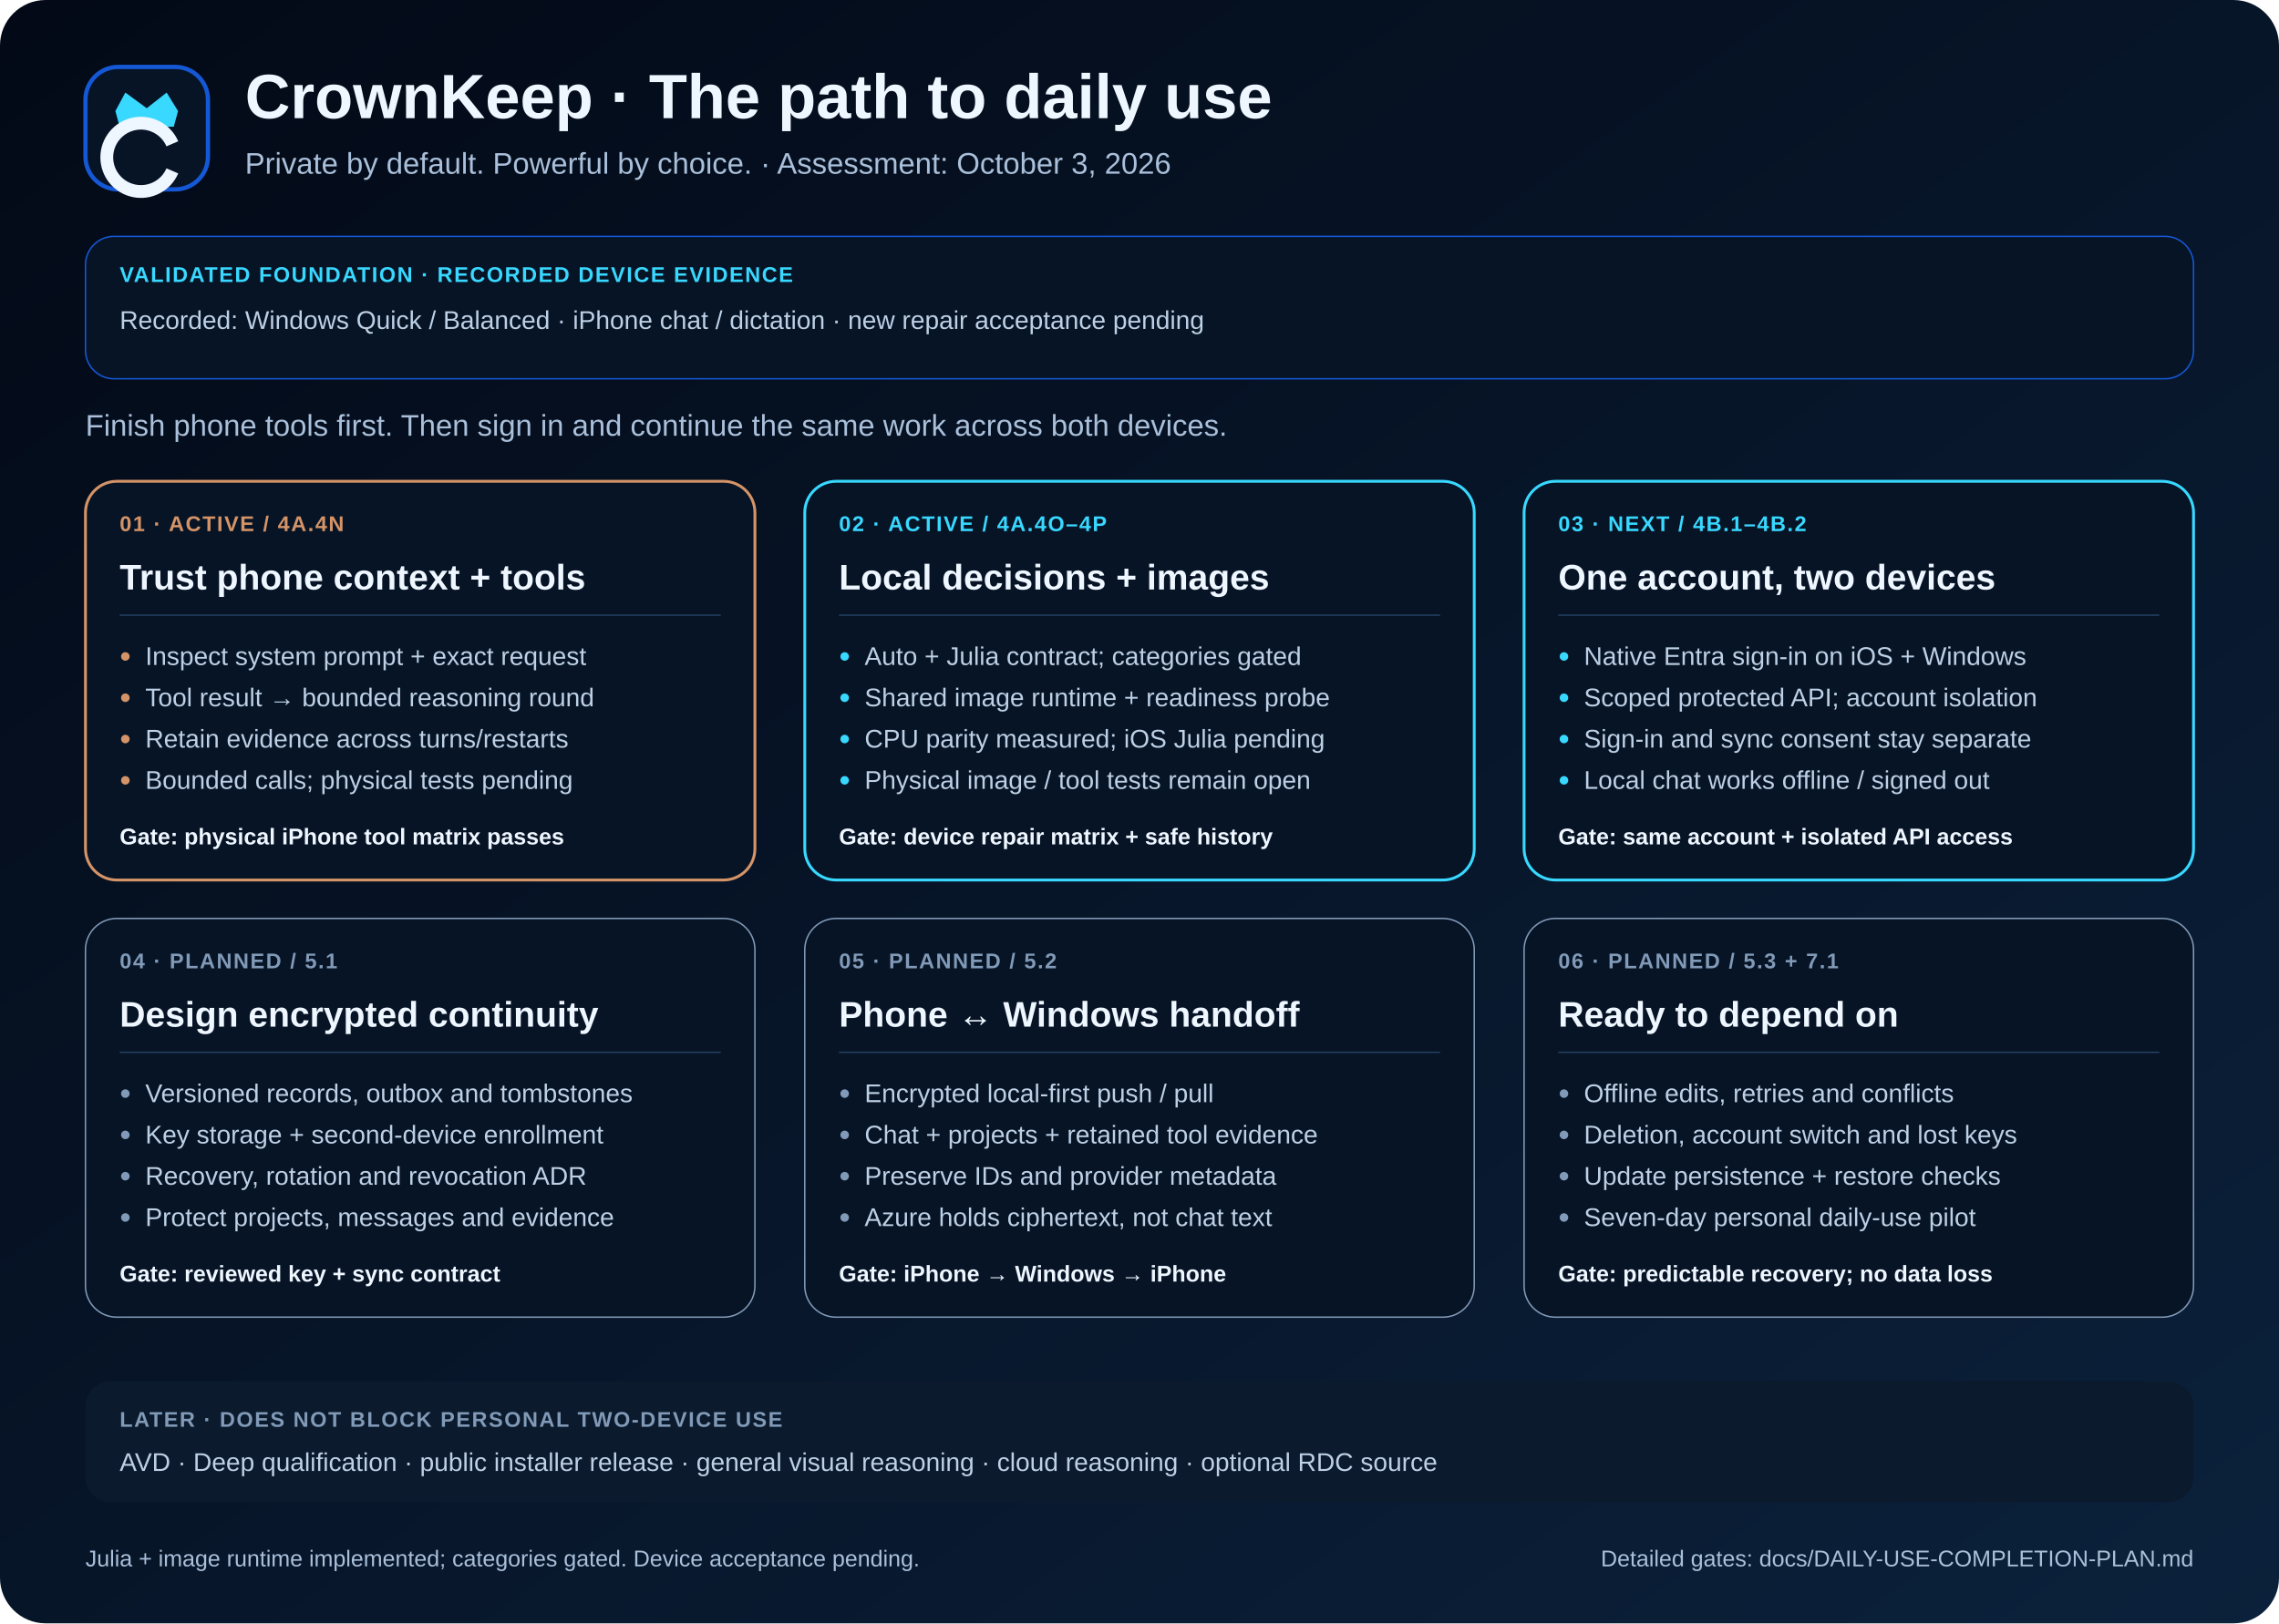
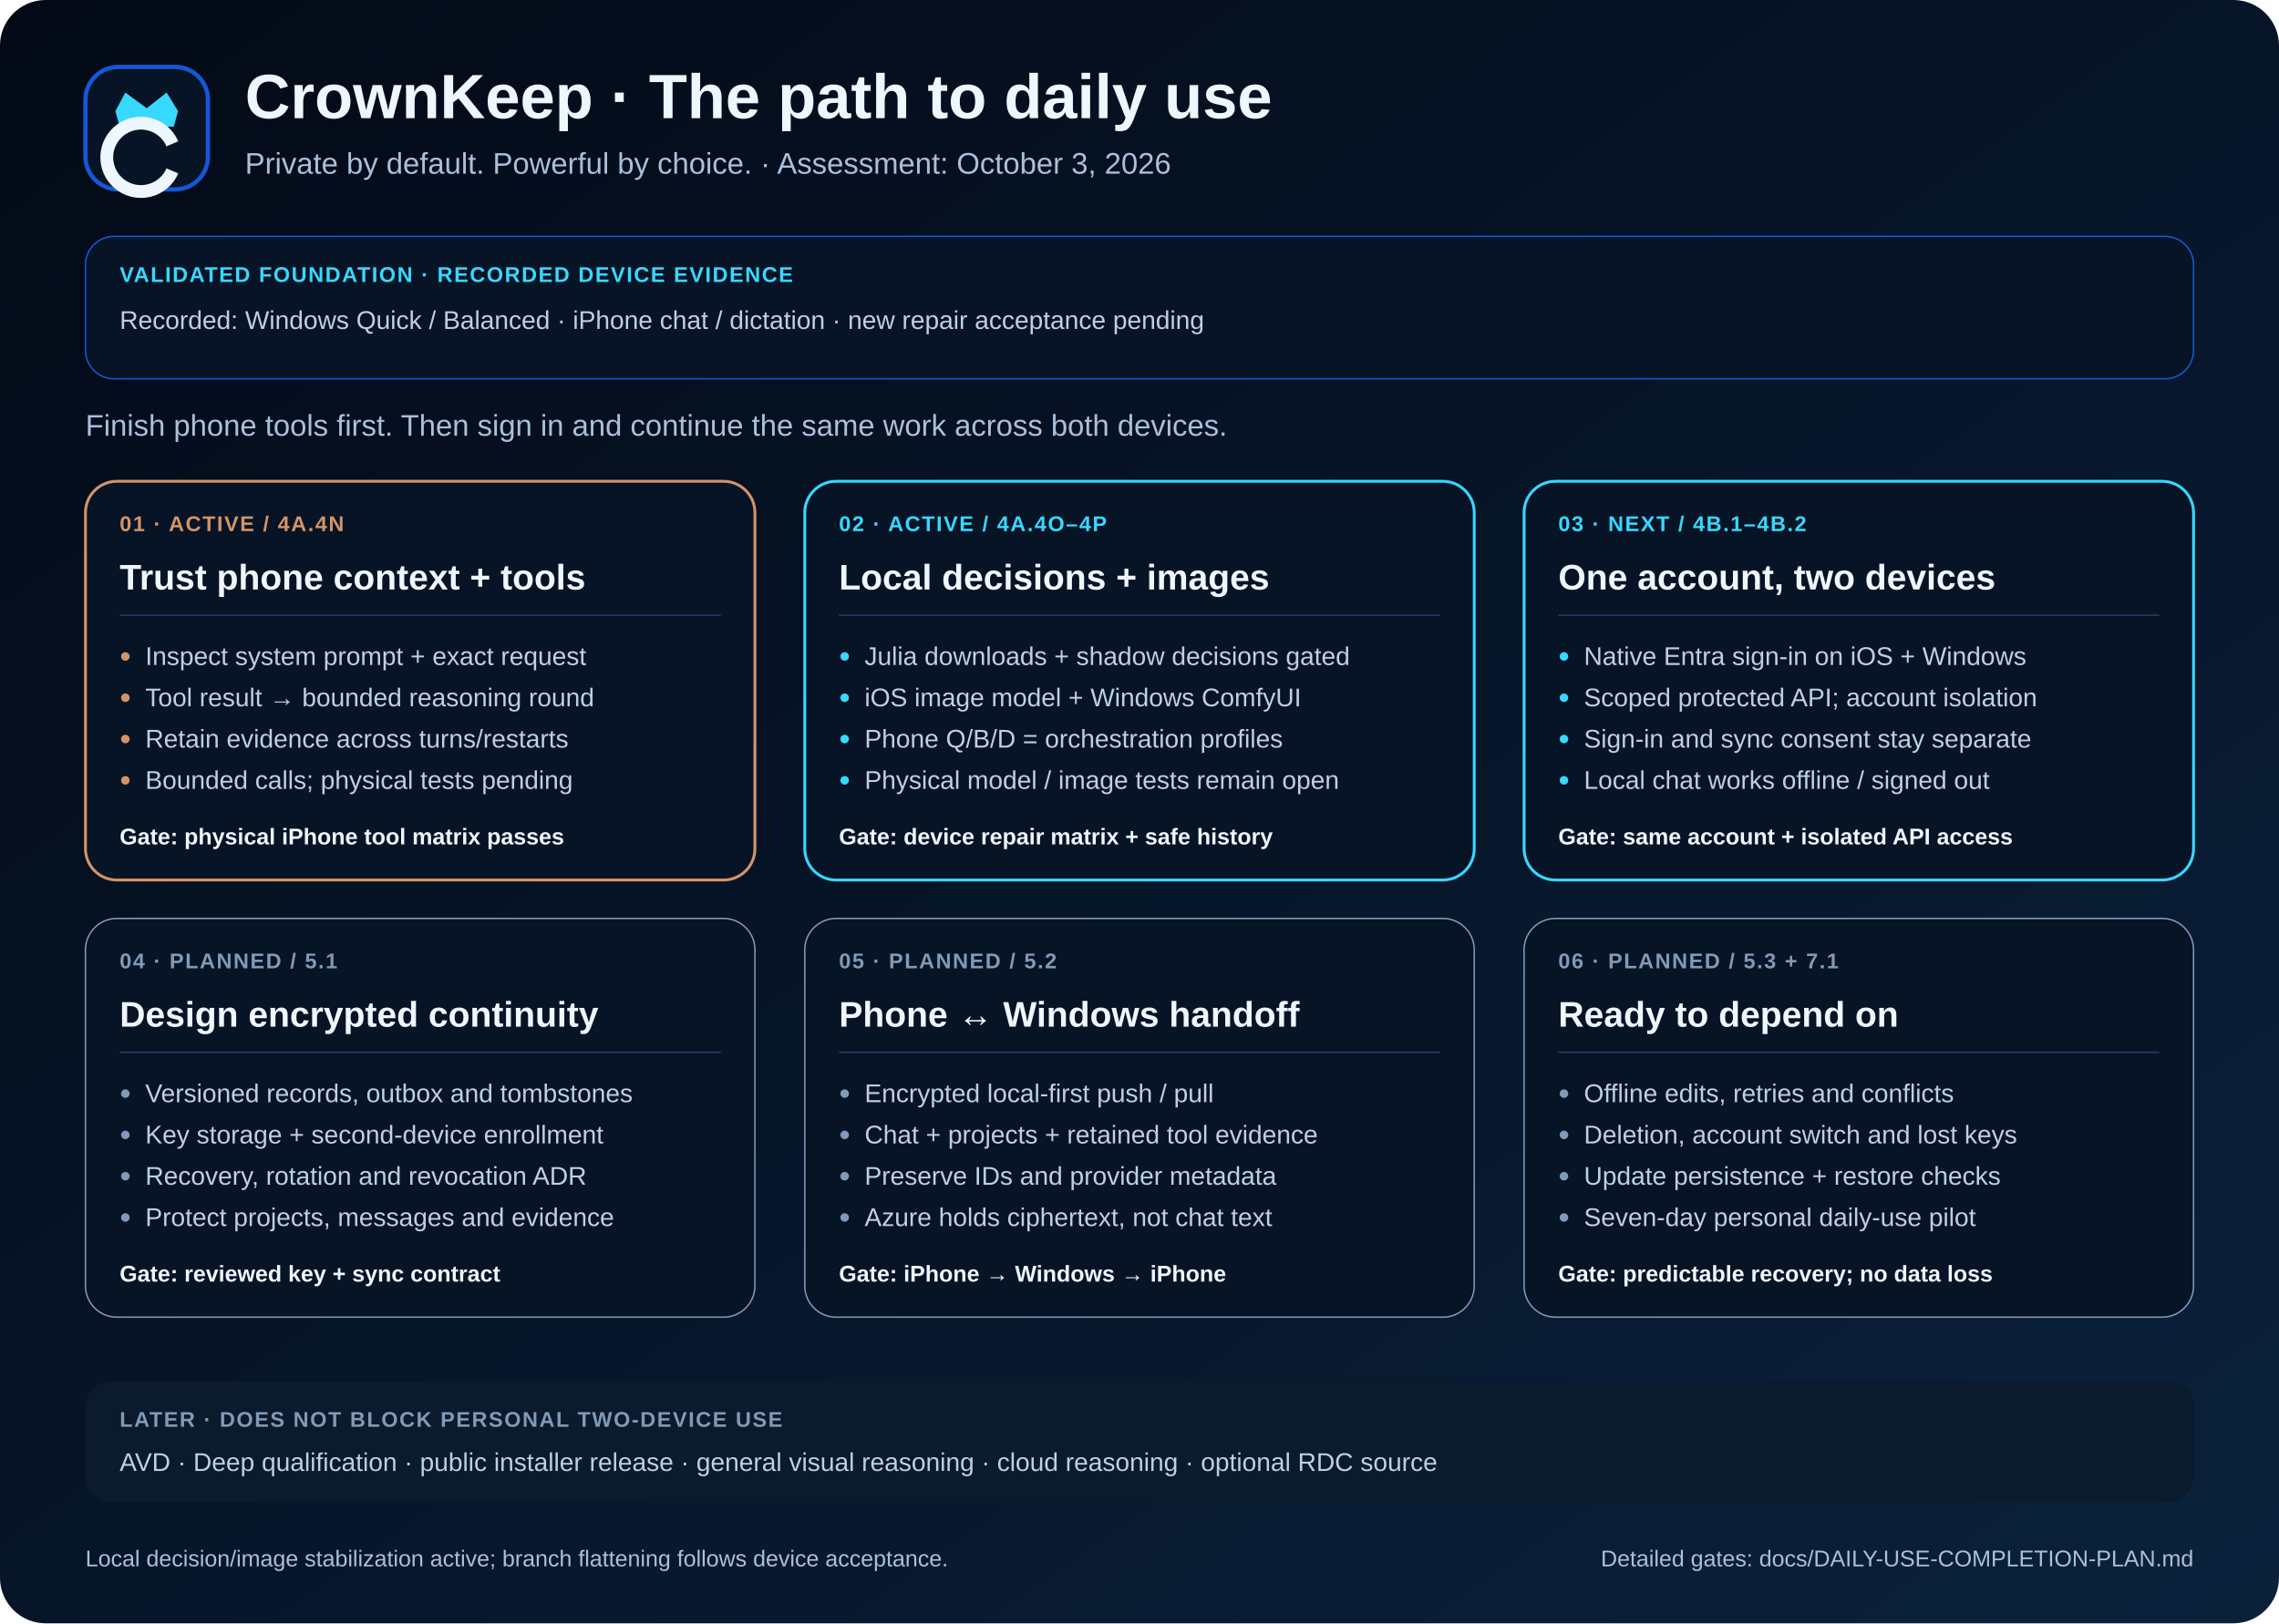
<svg xmlns="http://www.w3.org/2000/svg" width="1600" height="1140" viewBox="0 0 1600 1140" role="img" aria-labelledby="title desc">
  <defs>
    <linearGradient id="bg" x2="1" y2="1">
      <stop stop-color="#030916" />
      <stop offset="1" stop-color="#0B213B" />
    </linearGradient>
    <style>
.title{font:700 44px 'Segoe UI',Arial,sans-serif;fill:#EEF6FF}.sub{font:400 21px 'Segoe UI',Arial,sans-serif;fill:#AAC0DA}.label{font:700 15px 'Segoe UI',Arial,sans-serif;letter-spacing:1px}.head{font:700 25px 'Segoe UI',Arial,sans-serif;fill:#EEF6FF}.body{font:400 18px 'Segoe UI',Arial,sans-serif;fill:#BDD0E5}.gate{font:600 16px 'Segoe UI',Arial,sans-serif;fill:#EEF6FF}.foot{font:400 16px 'Segoe UI',Arial,sans-serif;fill:#AAC0DA}
</style>
  </defs>
  <rect width="1600" height="1140" rx="32" fill="url(#bg)" />
  <g transform="translate(60 47)">
    <rect width="86" height="86" rx="23" fill="#071426" stroke="#1558D6" stroke-width="3" />
    <path d="M21 31 L28 18 L43 29 L57 18 L65 31 L62 42 H24 Z" fill="#38D8FF" />
    <path d="M61 54 A24 24 0 1 0 61 73" fill="none" stroke="#EEF6FF" stroke-width="9" />
  </g>
  <text x="172" y="83" class="title">CrownKeep · The path to daily use</text>
  <text x="172" y="122" class="sub">Private by default. Powerful by choice. · Assessment: October 3, 2026</text>
  <rect x="60" y="166" width="1480" height="100" rx="20" fill="#071426" stroke="#1558D6" />
  <text x="84" y="198" class="label" fill="#38D8FF">VALIDATED FOUNDATION · RECORDED DEVICE EVIDENCE</text>
  <text x="84" y="231" class="body">Recorded: Windows Quick / Balanced · iPhone chat / dictation · new repair acceptance pending</text>
  <text x="60" y="306" class="sub">Finish phone tools first. Then sign in and continue the same work across both devices.</text>
  <g transform="translate(60 338)">
    <rect width="470" height="280" rx="22" fill="#071426" stroke="#D49467" stroke-width="2" />
    <text x="24" y="35" class="label" fill="#D49467">01 · ACTIVE / 4A.4N</text>
    <text x="24" y="76" class="head">Trust phone context + tools</text>
    <path d="M24 94 H446" stroke="#224063" />
    <circle cx="28" cy="123" r="3" fill="#D49467" />
    <text x="42" y="129" class="body">Inspect system prompt + exact request</text>
    <circle cx="28" cy="152" r="3" fill="#D49467" />
    <text x="42" y="158" class="body">Tool result → bounded reasoning round</text>
    <circle cx="28" cy="181" r="3" fill="#D49467" />
    <text x="42" y="187" class="body">Retain evidence across turns/restarts</text>
    <circle cx="28" cy="210" r="3" fill="#D49467" />
    <text x="42" y="216" class="body">Bounded calls; physical tests pending</text>
    <text x="24" y="255" class="gate">Gate: physical iPhone tool matrix passes</text>
  </g>
  <g transform="translate(565 338)">
    <rect width="470" height="280" rx="22" fill="#071426" stroke="#38D8FF" stroke-width="2" />
    <text x="24" y="35" class="label" fill="#38D8FF">02 · ACTIVE / 4A.4O–4P</text>
    <text x="24" y="76" class="head">Local decisions + images</text>
    <path d="M24 94 H446" stroke="#224063" />
    <circle cx="28" cy="123" r="3" fill="#38D8FF" />
-     <text x="42" y="129" class="body">Auto + Julia contract; categories gated</text>
+     <text x="42" y="129" class="body">Julia downloads + shadow decisions gated</text>
    <circle cx="28" cy="152" r="3" fill="#38D8FF" />
-     <text x="42" y="158" class="body">Shared image runtime + readiness probe</text>
+     <text x="42" y="158" class="body">iOS image model + Windows ComfyUI</text>
    <circle cx="28" cy="181" r="3" fill="#38D8FF" />
-     <text x="42" y="187" class="body">CPU parity measured; iOS Julia pending</text>
+     <text x="42" y="187" class="body">Phone Q/B/D = orchestration profiles</text>
    <circle cx="28" cy="210" r="3" fill="#38D8FF" />
-     <text x="42" y="216" class="body">Physical image / tool tests remain open</text>
+     <text x="42" y="216" class="body">Physical model / image tests remain open</text>
    <text x="24" y="255" class="gate">Gate: device repair matrix + safe history</text>
  </g>
  <g transform="translate(1070 338)">
    <rect width="470" height="280" rx="22" fill="#071426" stroke="#38D8FF" stroke-width="2" />
    <text x="24" y="35" class="label" fill="#38D8FF">03 · NEXT / 4B.1–4B.2</text>
    <text x="24" y="76" class="head">One account, two devices</text>
    <path d="M24 94 H446" stroke="#224063" />
    <circle cx="28" cy="123" r="3" fill="#38D8FF" />
    <text x="42" y="129" class="body">Native Entra sign-in on iOS + Windows</text>
    <circle cx="28" cy="152" r="3" fill="#38D8FF" />
    <text x="42" y="158" class="body">Scoped protected API; account isolation</text>
    <circle cx="28" cy="181" r="3" fill="#38D8FF" />
    <text x="42" y="187" class="body">Sign-in and sync consent stay separate</text>
    <circle cx="28" cy="210" r="3" fill="#38D8FF" />
    <text x="42" y="216" class="body">Local chat works offline / signed out</text>
    <text x="24" y="255" class="gate">Gate: same account + isolated API access</text>
  </g>
  <g transform="translate(60 645)">
    <rect width="470" height="280" rx="22" fill="#071426" stroke="#819AB7" stroke-width="1" />
    <text x="24" y="35" class="label" fill="#819AB7">04 · PLANNED / 5.1</text>
    <text x="24" y="76" class="head">Design encrypted continuity</text>
    <path d="M24 94 H446" stroke="#224063" />
    <circle cx="28" cy="123" r="3" fill="#819AB7" />
    <text x="42" y="129" class="body">Versioned records, outbox and tombstones</text>
    <circle cx="28" cy="152" r="3" fill="#819AB7" />
    <text x="42" y="158" class="body">Key storage + second-device enrollment</text>
    <circle cx="28" cy="181" r="3" fill="#819AB7" />
    <text x="42" y="187" class="body">Recovery, rotation and revocation ADR</text>
    <circle cx="28" cy="210" r="3" fill="#819AB7" />
    <text x="42" y="216" class="body">Protect projects, messages and evidence</text>
    <text x="24" y="255" class="gate">Gate: reviewed key + sync contract</text>
  </g>
  <g transform="translate(565 645)">
    <rect width="470" height="280" rx="22" fill="#071426" stroke="#819AB7" stroke-width="1" />
    <text x="24" y="35" class="label" fill="#819AB7">05 · PLANNED / 5.2</text>
    <text x="24" y="76" class="head">Phone ↔ Windows handoff</text>
    <path d="M24 94 H446" stroke="#224063" />
    <circle cx="28" cy="123" r="3" fill="#819AB7" />
    <text x="42" y="129" class="body">Encrypted local-first push / pull</text>
    <circle cx="28" cy="152" r="3" fill="#819AB7" />
    <text x="42" y="158" class="body">Chat + projects + retained tool evidence</text>
    <circle cx="28" cy="181" r="3" fill="#819AB7" />
    <text x="42" y="187" class="body">Preserve IDs and provider metadata</text>
    <circle cx="28" cy="210" r="3" fill="#819AB7" />
    <text x="42" y="216" class="body">Azure holds ciphertext, not chat text</text>
    <text x="24" y="255" class="gate">Gate: iPhone → Windows → iPhone</text>
  </g>
  <g transform="translate(1070 645)">
    <rect width="470" height="280" rx="22" fill="#071426" stroke="#819AB7" stroke-width="1" />
    <text x="24" y="35" class="label" fill="#819AB7">06 · PLANNED / 5.3 + 7.1</text>
    <text x="24" y="76" class="head">Ready to depend on</text>
    <path d="M24 94 H446" stroke="#224063" />
    <circle cx="28" cy="123" r="3" fill="#819AB7" />
    <text x="42" y="129" class="body">Offline edits, retries and conflicts</text>
    <circle cx="28" cy="152" r="3" fill="#819AB7" />
    <text x="42" y="158" class="body">Deletion, account switch and lost keys</text>
    <circle cx="28" cy="181" r="3" fill="#819AB7" />
    <text x="42" y="187" class="body">Update persistence + restore checks</text>
    <circle cx="28" cy="210" r="3" fill="#819AB7" />
    <text x="42" y="216" class="body">Seven-day personal daily-use pilot</text>
    <text x="24" y="255" class="gate">Gate: predictable recovery; no data loss</text>
  </g>
  <rect x="60" y="970" width="1480" height="85" rx="18" fill="#0B1A2C" />
  <text x="84" y="1002" class="label" fill="#819AB7">LATER · DOES NOT BLOCK PERSONAL TWO-DEVICE USE</text>
  <text x="84" y="1033" class="body">AVD · Deep qualification · public installer release · general visual reasoning · cloud reasoning · optional RDC source</text>
-   <text x="60" y="1100" class="foot">Julia + image runtime implemented; categories gated. Device acceptance pending.</text>
+   <text x="60" y="1100" class="foot">Local decision/image stabilization active; branch flattening follows device acceptance.</text>
  <text x="1540" y="1100" text-anchor="end" class="foot">Detailed gates: docs/DAILY-USE-COMPLETION-PLAN.md</text>
</svg>
